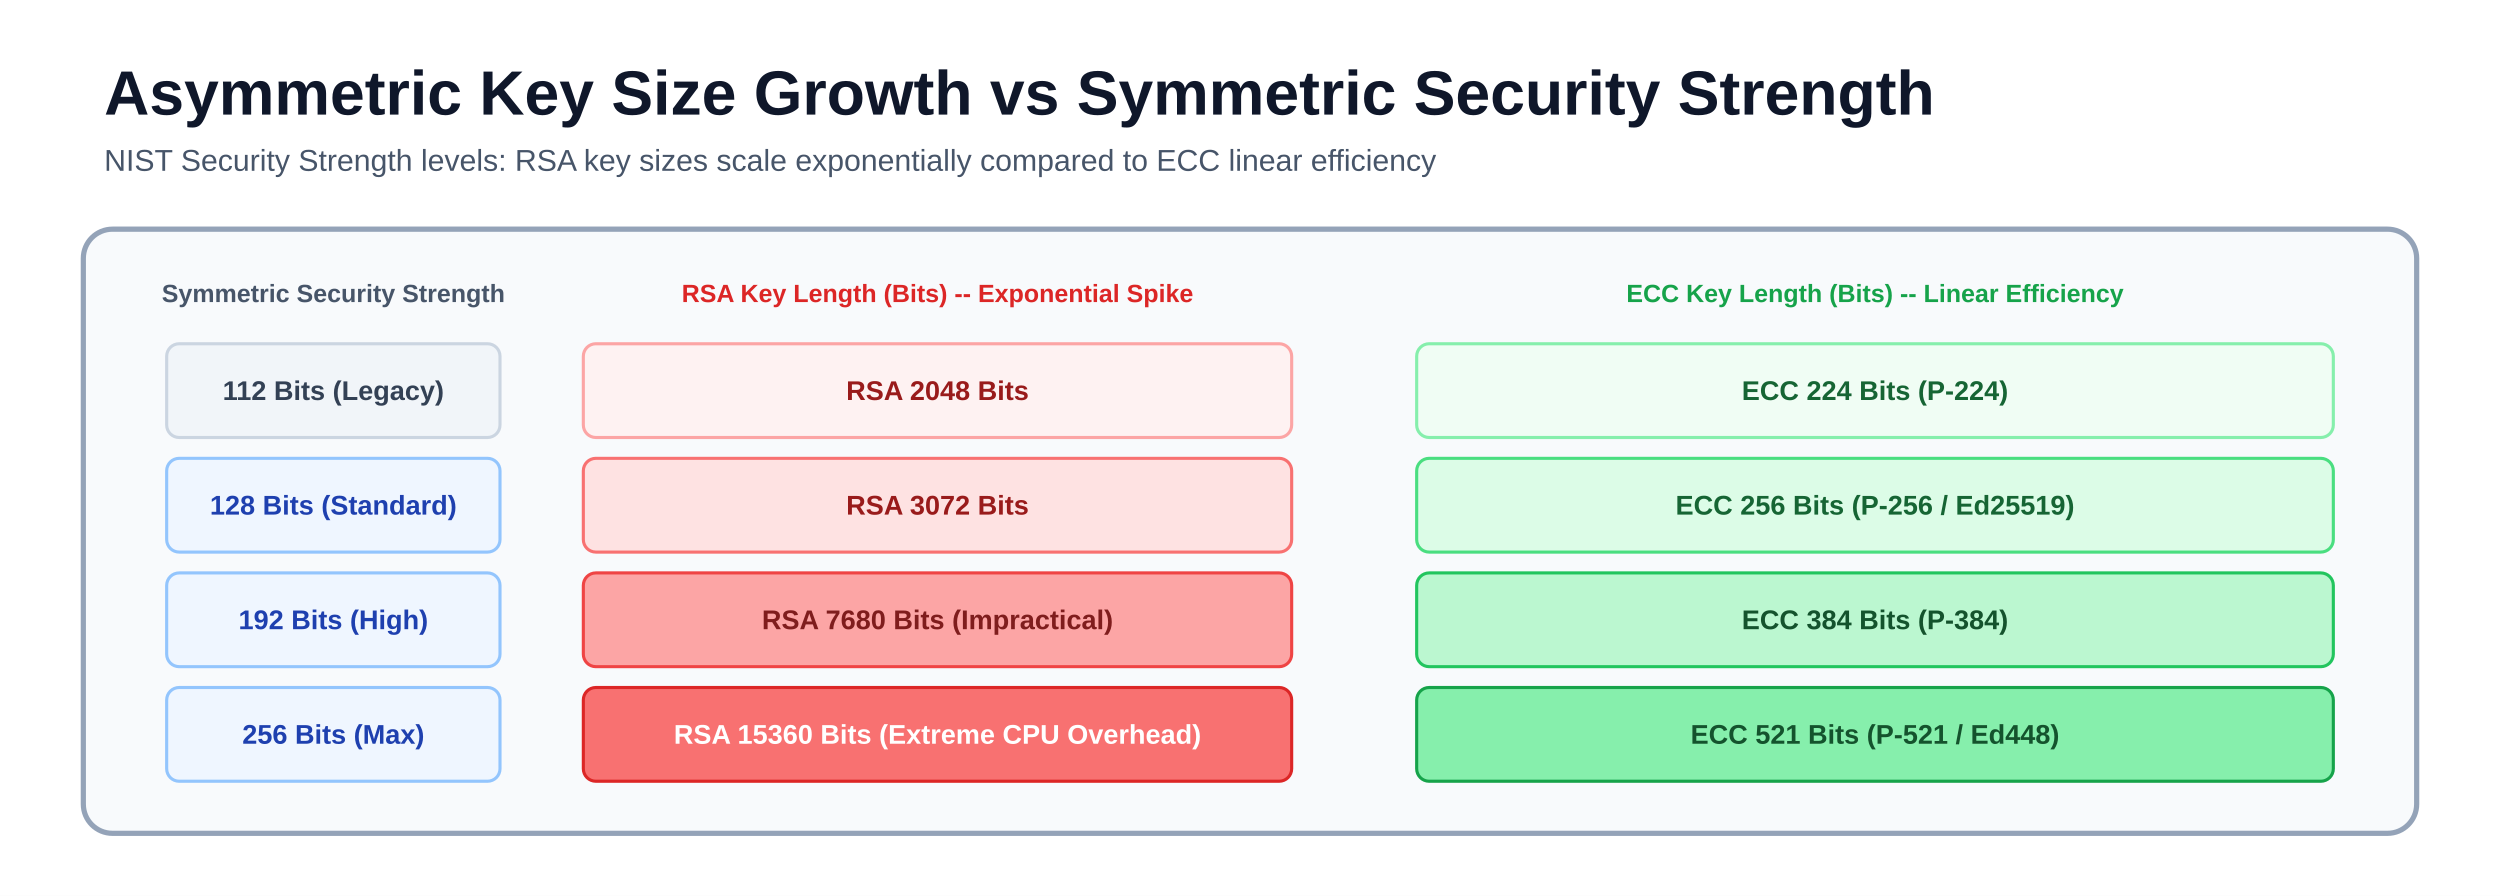
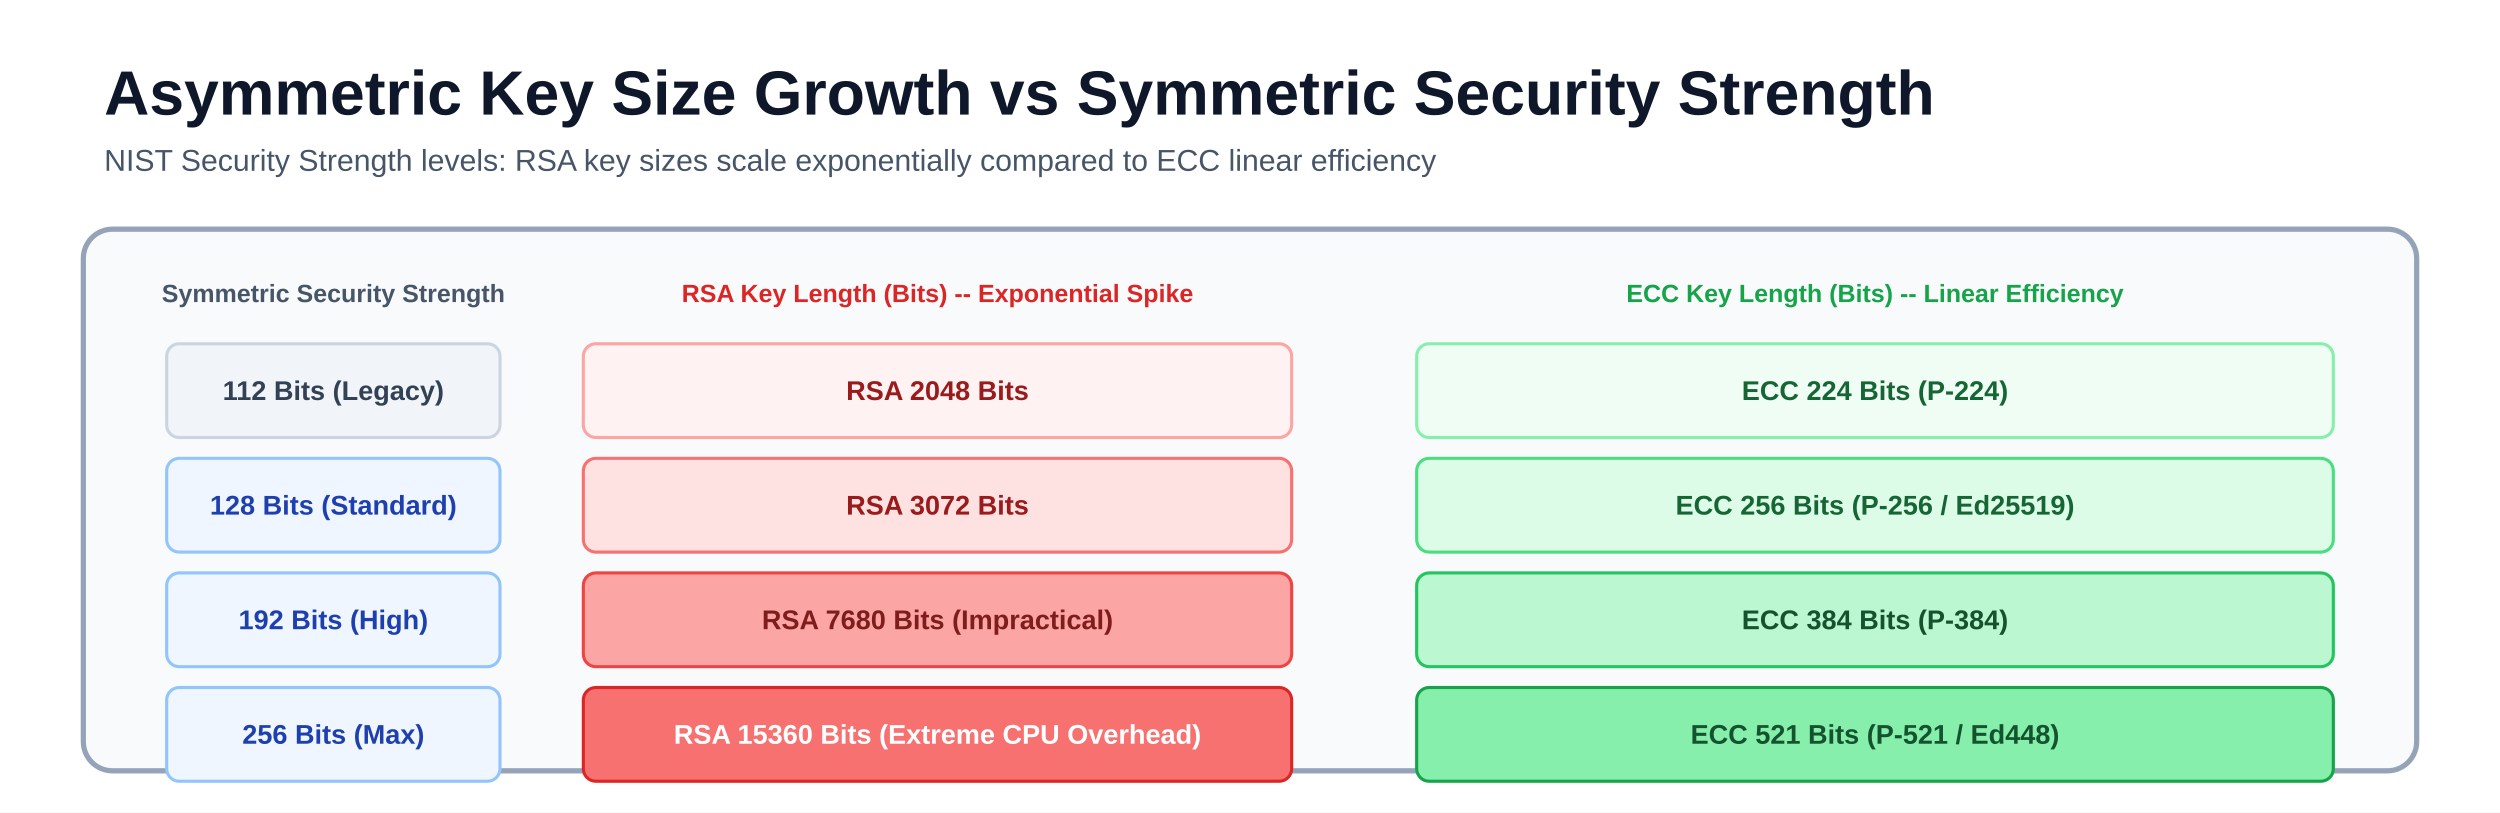
- <svg xmlns="http://www.w3.org/2000/svg" viewBox="0 0 1200 430" font-family="-apple-system, BlinkMacSystemFont, 'Segoe UI', Arial, sans-serif">
-   <rect width="1200" height="430" fill="#ffffff" />
+ <svg xmlns="http://www.w3.org/2000/svg" viewBox="0 0 1200 390" font-family="-apple-system, BlinkMacSystemFont, 'Segoe UI', Arial, sans-serif">
+   <rect width="1200" height="390" fill="#ffffff" />
  <text x="50" y="55" font-size="30" font-weight="850" fill="#0f172a">Asymmetric Key Size Growth vs Symmetric Security Strength</text>
  <text x="50" y="82" font-size="14.5" fill="#475569">NIST Security Strength levels: RSA key sizes scale exponentially compared to ECC linear efficiency</text>
-   <rect x="40" y="110" width="1120" height="290" rx="14" fill="#f8fafc" stroke="#94a3b8" stroke-width="2.5" />
+   <rect x="40" y="110" width="1120" height="260" rx="14" fill="#f8fafc" stroke="#94a3b8" stroke-width="2.5" />
  <text x="160" y="145" font-size="12" font-weight="900" fill="#475569" text-anchor="middle">Symmetric Security Strength</text>
  <text x="450" y="145" font-size="12" font-weight="900" fill="#dc2626" text-anchor="middle">RSA Key Length (Bits) -- Exponential Spike</text>
  <text x="900" y="145" font-size="12" font-weight="900" fill="#16a34a" text-anchor="middle">ECC Key Length (Bits) -- Linear Efficiency</text>
  <rect x="80" y="165" width="160" height="45" rx="6" fill="#f1f5f9" stroke="#cbd5e1" stroke-width="1.5" />
  <text x="160" y="192" font-size="13" font-weight="800" fill="#334155" text-anchor="middle">112 Bits (Legacy)</text>
  <rect x="280" y="165" width="340" height="45" rx="6" fill="#fef2f2" stroke="#fca5a5" stroke-width="1.5" />
  <text x="450" y="192" font-size="13" font-weight="800" fill="#991b1b" text-anchor="middle">RSA 2048 Bits</text>
  <rect x="680" y="165" width="440" height="45" rx="6" fill="#f0fdf4" stroke="#86efac" stroke-width="1.5" />
  <text x="900" y="192" font-size="13" font-weight="800" fill="#166534" text-anchor="middle">ECC 224 Bits (P-224)</text>
  <rect x="80" y="220" width="160" height="45" rx="6" fill="#eff6ff" stroke="#93c5fd" stroke-width="1.5" />
  <text x="160" y="247" font-size="13" font-weight="800" fill="#1e40af" text-anchor="middle">128 Bits (Standard)</text>
  <rect x="280" y="220" width="340" height="45" rx="6" fill="#fee2e2" stroke="#f87171" stroke-width="1.5" />
  <text x="450" y="247" font-size="13" font-weight="800" fill="#991b1b" text-anchor="middle">RSA 3072 Bits</text>
  <rect x="680" y="220" width="440" height="45" rx="6" fill="#dcfce7" stroke="#4ade80" stroke-width="1.5" />
  <text x="900" y="247" font-size="13" font-weight="800" fill="#166534" text-anchor="middle">ECC 256 Bits (P-256 / Ed25519)</text>
  <rect x="80" y="275" width="160" height="45" rx="6" fill="#eff6ff" stroke="#93c5fd" stroke-width="1.5" />
  <text x="160" y="302" font-size="13" font-weight="800" fill="#1e40af" text-anchor="middle">192 Bits (High)</text>
  <rect x="280" y="275" width="340" height="45" rx="6" fill="#fca5a5" stroke="#ef4444" stroke-width="1.5" />
  <text x="450" y="302" font-size="13" font-weight="800" fill="#7f1d1d" text-anchor="middle">RSA 7680 Bits (Impractical)</text>
  <rect x="680" y="275" width="440" height="45" rx="6" fill="#bbf7d0" stroke="#22c55e" stroke-width="1.5" />
  <text x="900" y="302" font-size="13" font-weight="800" fill="#14532d" text-anchor="middle">ECC 384 Bits (P-384)</text>
  <rect x="80" y="330" width="160" height="45" rx="6" fill="#eff6ff" stroke="#93c5fd" stroke-width="1.5" />
  <text x="160" y="357" font-size="13" font-weight="800" fill="#1e40af" text-anchor="middle">256 Bits (Max)</text>
  <rect x="280" y="330" width="340" height="45" rx="6" fill="#f87171" stroke="#dc2626" stroke-width="1.5" />
  <text x="450" y="357" font-size="13" font-weight="800" fill="#ffffff" text-anchor="middle">RSA 15360 Bits (Extreme CPU Overhead)</text>
  <rect x="680" y="330" width="440" height="45" rx="6" fill="#86efac" stroke="#16a34a" stroke-width="1.5" />
  <text x="900" y="357" font-size="13" font-weight="800" fill="#14532d" text-anchor="middle">ECC 521 Bits (P-521 / Ed448)</text>
</svg>
